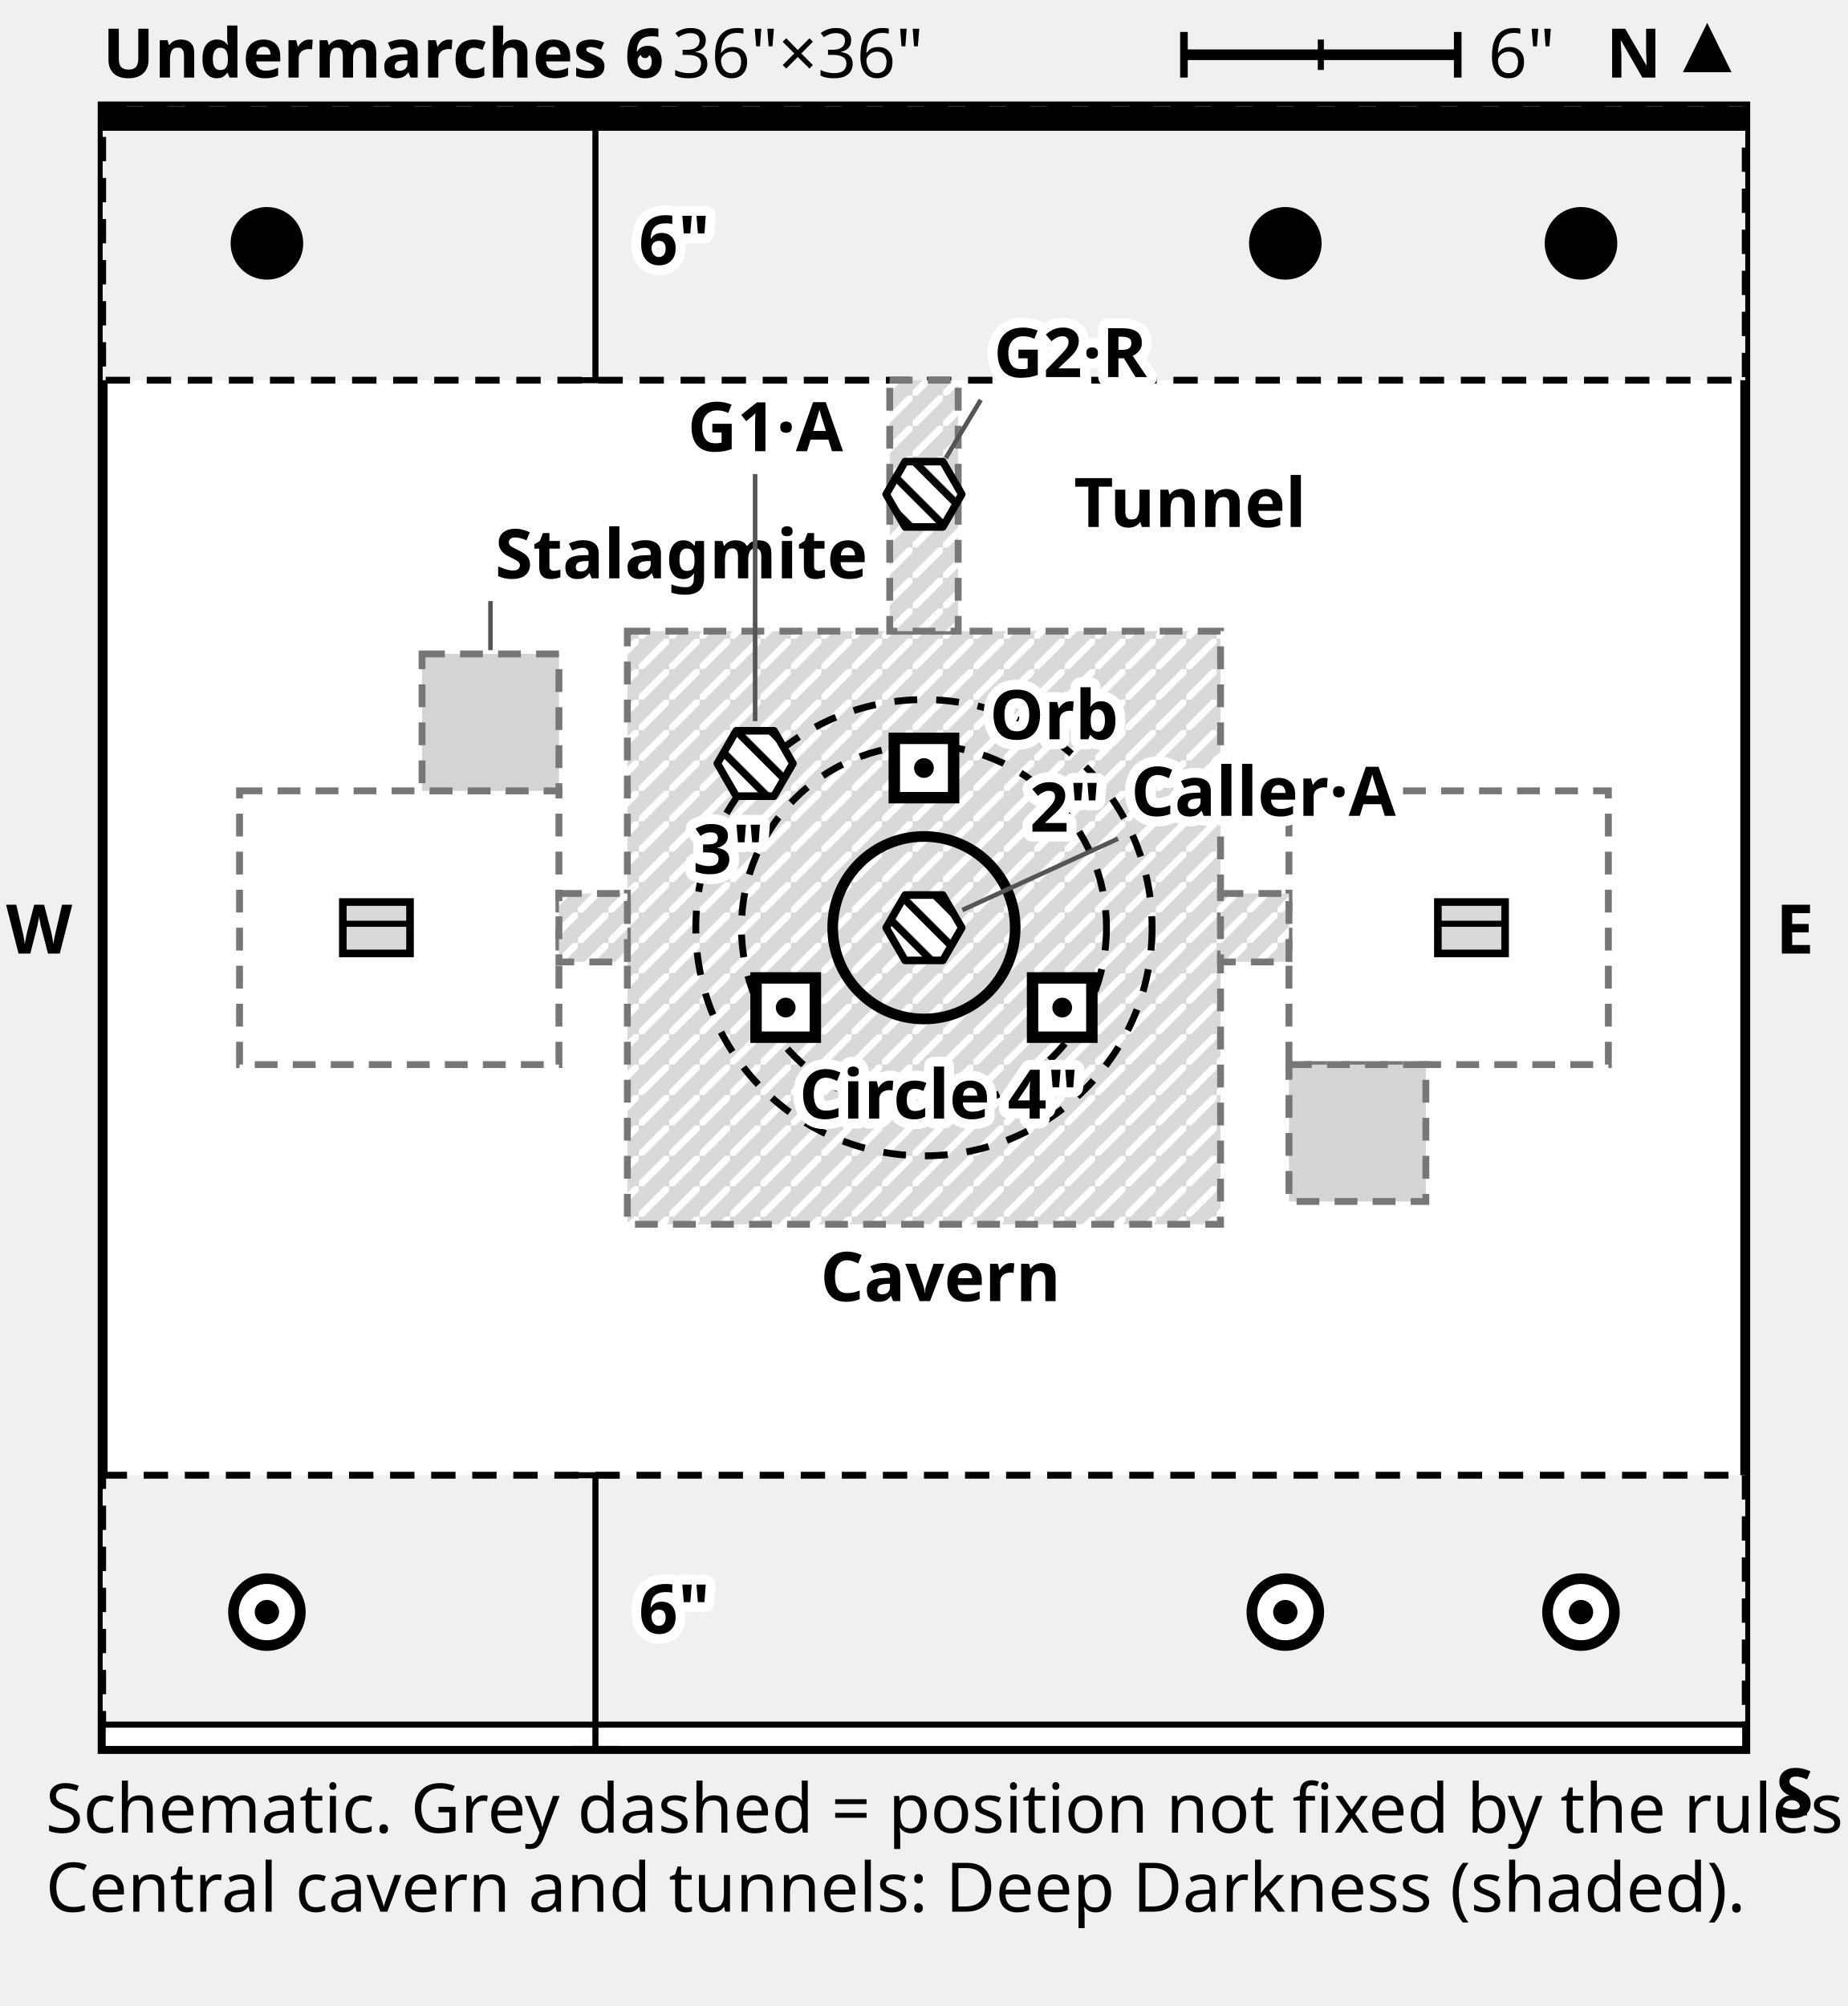
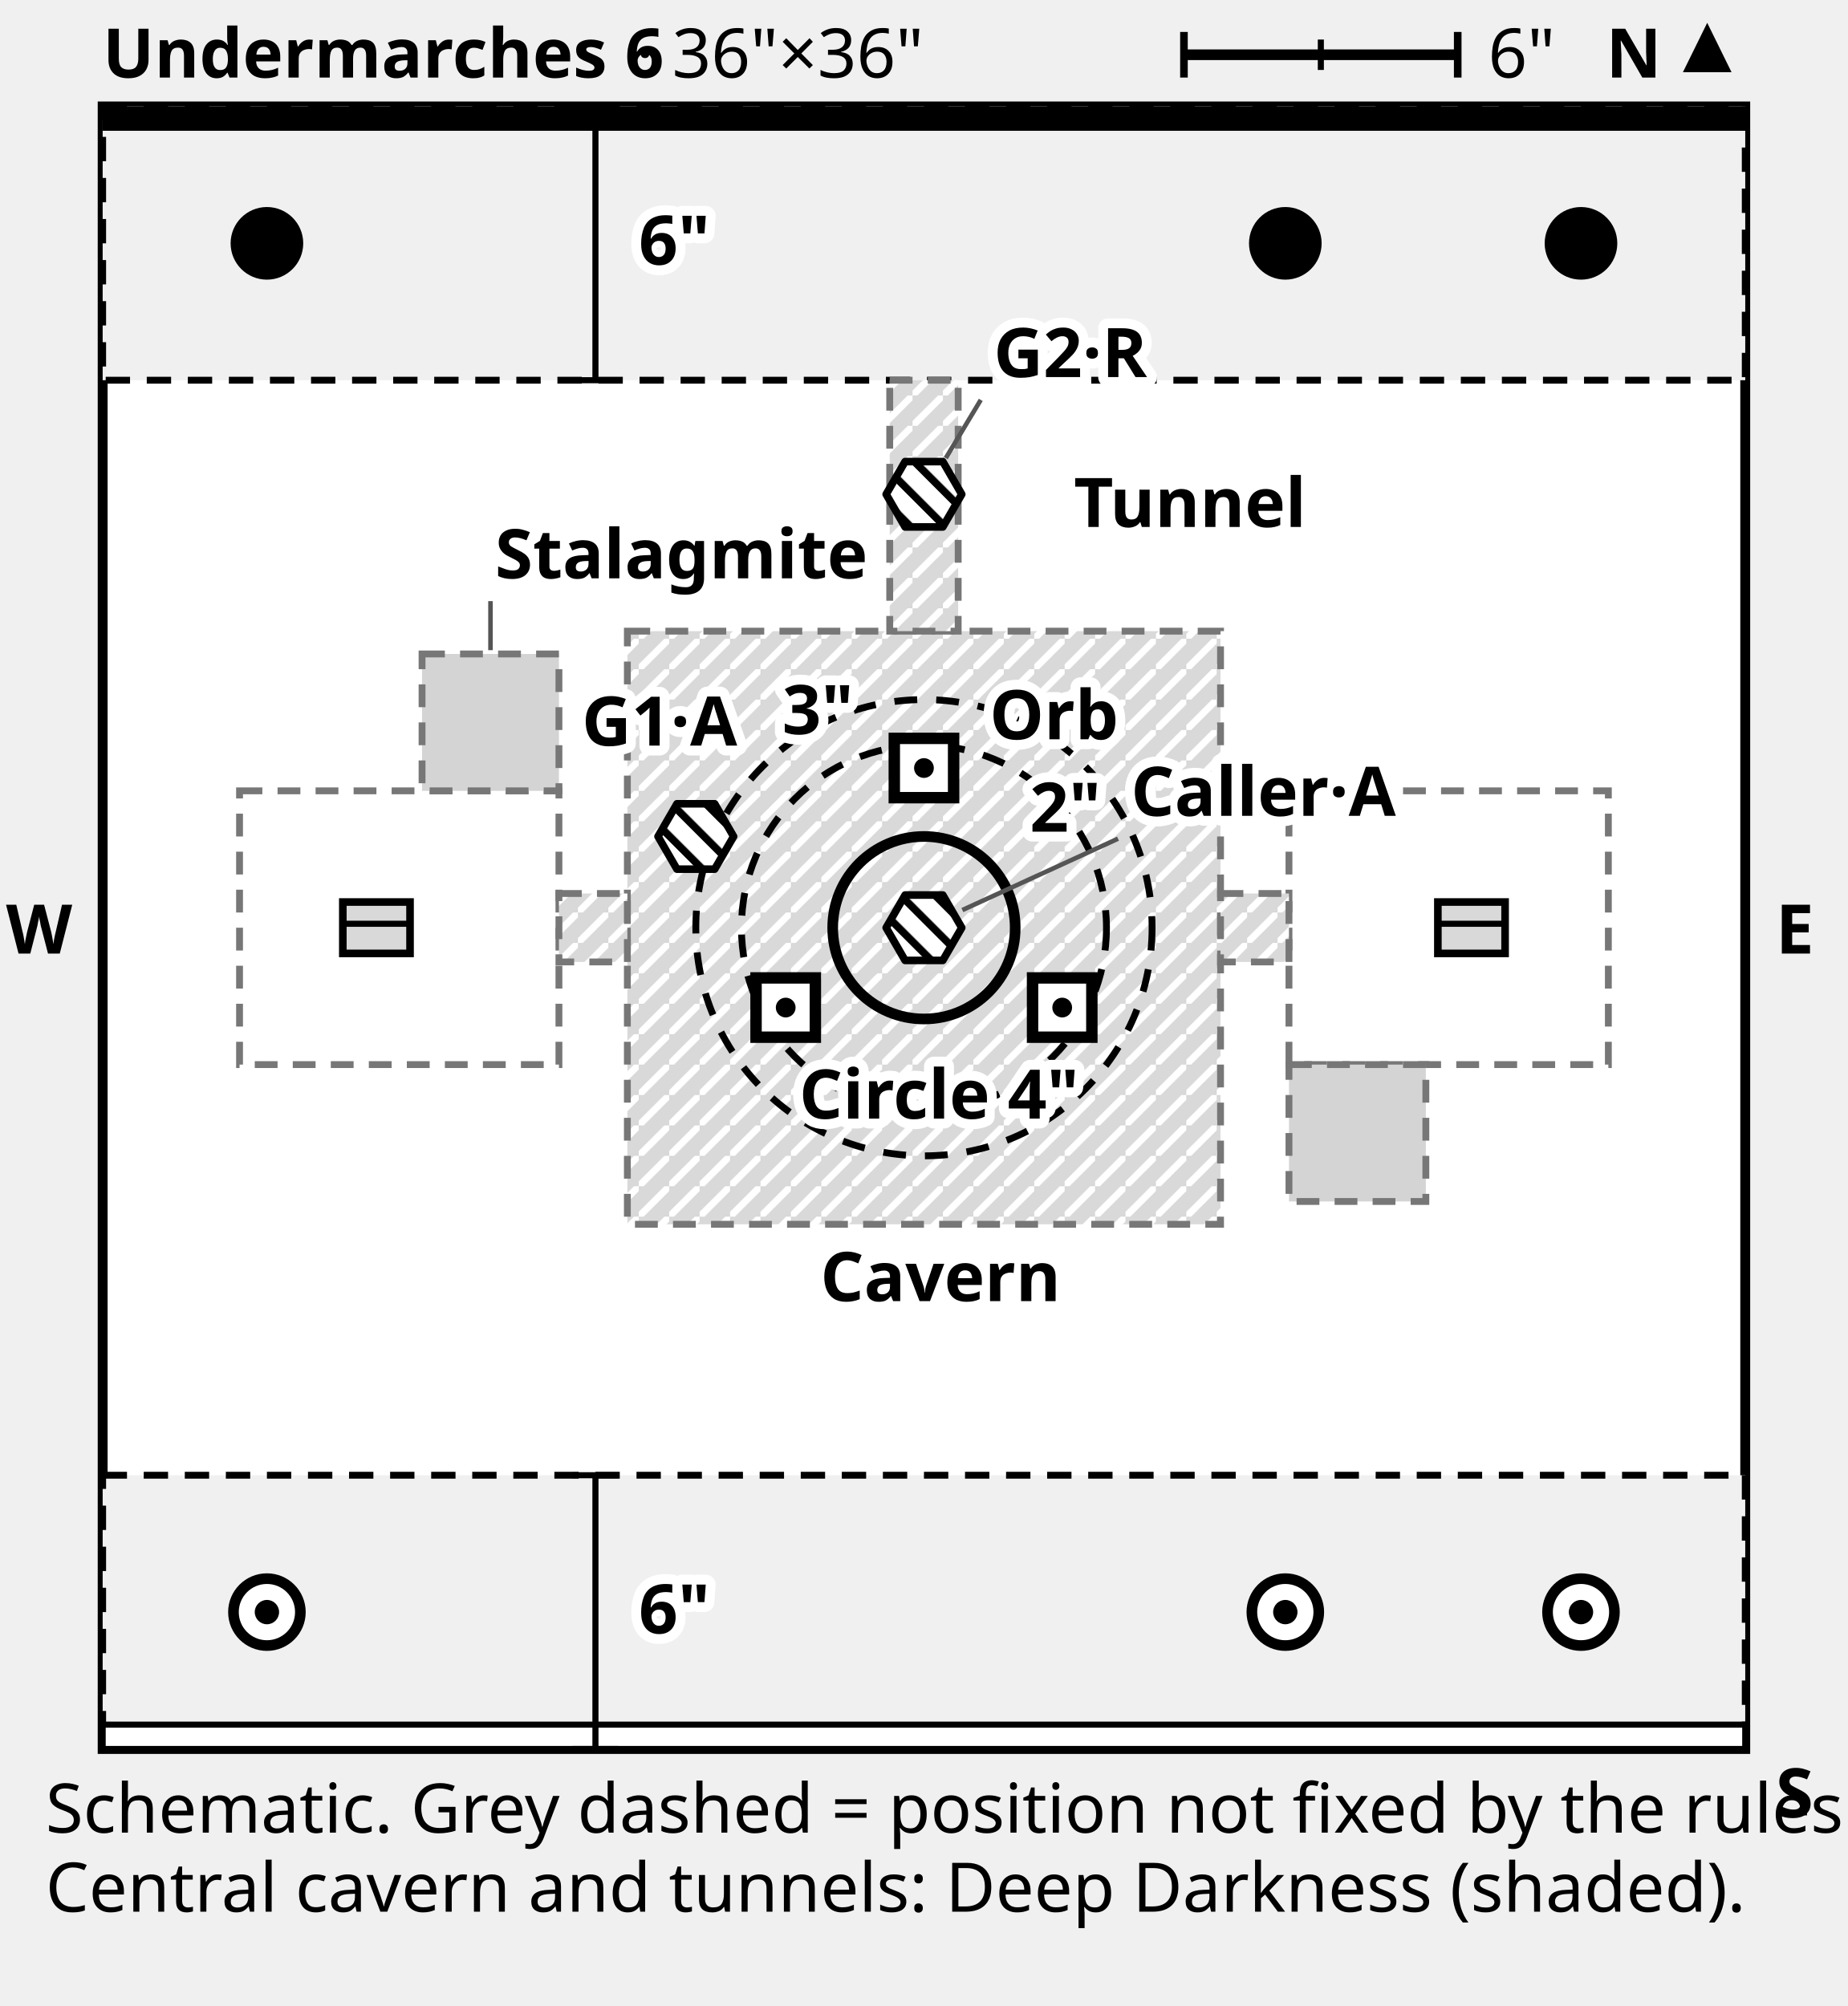
<svg xmlns="http://www.w3.org/2000/svg" width="243pt" height="263.8pt" viewBox="0 0 243 263.8">
  <defs>
    <pattern id="p-cover" width="5" height="5" patternUnits="userSpaceOnUse" patternTransform="rotate(45)">
      <rect width="5" height="5" fill="#fff" />
      <path d="M0 0.5H5M0.5 0V5" stroke="#444" stroke-width="0.7" fill="none" />
    </pattern>
    <pattern id="p-diff" width="4" height="4" patternUnits="userSpaceOnUse">
      <rect width="4" height="4" fill="#fff" />
      <circle cx="1" cy="1" r="0.75" fill="#222" />
      <circle cx="3" cy="3" r="0.75" fill="#222" />
    </pattern>
    <pattern id="p-imp" width="2.4" height="2.4" patternUnits="userSpaceOnUse" patternTransform="rotate(45)">
      <rect width="2.4" height="2.4" fill="#fff" />
      <path d="M0.4 0V2.4" stroke="#000" stroke-width="0.95" fill="none" />
    </pattern>
    <pattern id="p-mon" width="3.2" height="3.2" patternUnits="userSpaceOnUse" patternTransform="rotate(-45)">
      <rect width="3.2" height="3.2" fill="#fff" />
      <path d="M0.5 0V3.2" stroke="#000" stroke-width="1" fill="none" />
    </pattern>
    <pattern id="p-aoe" width="4" height="4" patternUnits="userSpaceOnUse" patternTransform="rotate(-45)">
      <rect width="4" height="4" fill="#fff" />
      <path d="M0.5 0V4" stroke="#777" stroke-width="1.4" fill="none" />
    </pattern>
  </defs>
  <defs>
    <pattern id="p-cover-l" width="5" height="5" patternUnits="userSpaceOnUse" patternTransform="rotate(45)">
      <rect width="5" height="5" fill="#fff" />
      <path d="M0 0.5H5M0.5 0V5" stroke="#aaa" stroke-width="0.6" fill="none" />
    </pattern>
    <pattern id="p-diff-l" width="4" height="4" patternUnits="userSpaceOnUse">
      <rect width="4" height="4" fill="#fff" />
      <circle cx="1" cy="1" r="0.7" fill="#999" />
      <circle cx="3" cy="3" r="0.7" fill="#999" />
    </pattern>
    <pattern id="p-imp-l" width="2.6" height="2.6" patternUnits="userSpaceOnUse" patternTransform="rotate(45)">
      <rect width="2.6" height="2.6" fill="#fff" />
      <path d="M0.4 0V2.6" stroke="#aaa" stroke-width="0.8" fill="none" />
    </pattern>
    <pattern id="p-mon-l" width="3.2" height="3.2" patternUnits="userSpaceOnUse" patternTransform="rotate(-45)">
      <rect width="3.2" height="3.2" fill="#fff" />
      <path d="M0.5 0V3.2" stroke="#999" stroke-width="0.9" fill="none" />
    </pattern>
    <pattern id="p-water" width="6" height="4" patternUnits="userSpaceOnUse">
      <rect width="6" height="4" fill="#fff" />
      <path d="M0 2.2Q1.5 0.4 3 2.2T6 2.2" stroke="#333" stroke-width="0.8" fill="none" />
    </pattern>
    <pattern id="p-water-l" width="6" height="4" patternUnits="userSpaceOnUse">
      <rect width="6" height="4" fill="#fff" />
      <path d="M0 2.2Q1.5 0.4 3 2.2T6 2.2" stroke="#aaa" stroke-width="0.8" fill="none" />
    </pattern>
    <pattern id="p-slip" width="6" height="6" patternUnits="userSpaceOnUse" patternTransform="rotate(-30)">
      <rect width="6" height="6" fill="#fff" />
      <path d="M0.5 1.5H3.5M3.5 4.5H5.5" stroke="#333" stroke-width="0.9" fill="none" />
    </pattern>
    <pattern id="p-slip-l" width="6" height="6" patternUnits="userSpaceOnUse" patternTransform="rotate(-30)">
      <rect width="6" height="6" fill="#fff" />
      <path d="M0.5 1.5H3.5M3.5 4.5H5.5" stroke="#aaa" stroke-width="0.9" fill="none" />
    </pattern>
    <pattern id="p-dark" width="4" height="4" patternUnits="userSpaceOnUse">
      <rect width="4" height="4" fill="#d9d9d9" />
      <path d="M0 4L4 0" stroke="#fff" stroke-width="0.9" fill="none" />
    </pattern>
    <pattern id="p-diffo" width="4" height="4" patternUnits="userSpaceOnUse">
      <circle cx="1" cy="1" r="0.8" fill="#222" />
      <circle cx="3" cy="3" r="0.8" fill="#222" />
    </pattern>
    <pattern id="p-diffo-l" width="4" height="4" patternUnits="userSpaceOnUse">
      <circle cx="1" cy="1" r="0.8" fill="#999" />
      <circle cx="3" cy="3" r="0.8" fill="#999" />
    </pattern>
    <pattern id="p-chasm" width="6" height="6" patternUnits="userSpaceOnUse">
      <rect width="6" height="6" fill="#d4d4d4" />
      <path d="M1.5 0V6M4.5 0V6" stroke="#333" stroke-width="1.1" stroke-dasharray="2.6 1.6" fill="none" />
    </pattern>
    <pattern id="p-chasm-l" width="6" height="6" patternUnits="userSpaceOnUse">
      <rect width="6" height="6" fill="#efefef" />
      <path d="M1.5 0V6M4.5 0V6" stroke="#aaa" stroke-width="1.1" stroke-dasharray="2.6 1.6" fill="none" />
    </pattern>
    <clipPath id="bclip">
      <rect x="13.5" y="14" width="216" height="216" />
    </clipPath>
  </defs>
  <rect x="13.5" y="14" width="216" height="216" fill="#fff" stroke="#000" stroke-width="1.3" />
  <g data-glyph="zone-A">
    <rect x="13.5" y="14" width="216" height="36" fill="#f0f0f0" stroke="#000" stroke-width="0.9" stroke-dasharray="3.2 2.2" />
    <rect x="13.5" y="14" width="216" height="3.2" fill="#000" />
  </g>
  <g data-glyph="dim">
    <line x1="78.3" y1="14" x2="78.3" y2="50" stroke="#000" stroke-width="0.8" stroke-linecap="butt" />
    <line x1="81.3" y1="14" x2="75.3" y2="14" stroke="#000" stroke-width="0.8" stroke-linecap="butt" />
    <line x1="81.3" y1="50" x2="75.3" y2="50" stroke="#000" stroke-width="0.8" stroke-linecap="butt" />
  </g>
  <g data-glyph="zone-B">
    <rect x="13.5" y="194" width="216" height="36" fill="#f0f0f0" stroke="#000" stroke-width="0.9" stroke-dasharray="3.2 2.2" />
    <rect x="13.5" y="226.8" width="216" height="3.2" fill="#fff" stroke="#000" stroke-width="0.8" />
  </g>
  <g data-glyph="dim">
    <line x1="78.3" y1="194" x2="78.3" y2="230" stroke="#000" stroke-width="0.8" stroke-linecap="butt" />
    <line x1="81.3" y1="194" x2="75.3" y2="194" stroke="#000" stroke-width="0.8" stroke-linecap="butt" />
    <line x1="81.3" y1="230" x2="75.3" y2="230" stroke="#000" stroke-width="0.8" stroke-linecap="butt" />
  </g>
  <g data-glyph="ter-shade" data-state="illus">
    <rect x="82.5" y="83" width="78" height="78" fill="url(#p-dark)" stroke="#777" stroke-width="0.9" stroke-dasharray="3 2" />
  </g>
  <g data-glyph="ter-open" data-state="illus">
    <rect x="31.5" y="104" width="42" height="36" fill="none" stroke="#777" stroke-width="0.9" stroke-dasharray="3 2" />
  </g>
  <g data-glyph="ter-open" data-state="illus">
    <rect x="169.5" y="104" width="42" height="36" fill="none" stroke="#777" stroke-width="0.9" stroke-dasharray="3 2" />
  </g>
  <g data-glyph="ter-shade" data-state="illus">
    <rect x="73.5" y="117.5" width="9" height="9" fill="url(#p-dark)" stroke="#777" stroke-width="0.9" stroke-dasharray="3 2" />
  </g>
  <g data-glyph="ter-shade" data-state="illus">
    <rect x="160.5" y="117.5" width="9" height="9" fill="url(#p-dark)" stroke="#777" stroke-width="0.9" stroke-dasharray="3 2" />
  </g>
  <g data-glyph="ter-shade" data-state="illus">
    <rect x="117" y="50" width="9" height="33" fill="url(#p-dark)" stroke="#777" stroke-width="0.9" stroke-dasharray="3 2" />
  </g>
  <g data-glyph="ter-open">
    <circle cx="121.5" cy="122" r="12" fill="none" stroke="#000" stroke-width="1.4" />
  </g>
  <g data-glyph="ter-obstacle" data-state="illus">
    <rect x="55.5" y="86" width="18" height="18" fill="#d4d4d4" stroke="#777" stroke-width="0.9" stroke-dasharray="3 2" />
  </g>
  <g data-glyph="ter-obstacle" data-state="illus">
    <rect x="169.5" y="140" width="18" height="18" fill="#d4d4d4" stroke="#777" stroke-width="0.9" stroke-dasharray="3 2" />
  </g>
  <g data-glyph="ring">
    <g clip-path="url(#bclip)">
      <circle cx="121.5" cy="122" r="24" fill="none" stroke="#000" stroke-width="0.9" stroke-dasharray="3 2.5" />
    </g>
  </g>
  <g data-glyph="ring">
    <g clip-path="url(#bclip)">
      <circle cx="121.5" cy="122" r="30" fill="none" stroke="#000" stroke-width="0.9" stroke-dasharray="3 2.5" />
    </g>
  </g>
  <g data-glyph="mk">
    <rect x="117.6" y="97.1" width="7.8" height="7.8" fill="#fff" stroke="#000" stroke-width="1.5" />
    <circle cx="121.5" cy="101" r="1.3" fill="#000" />
  </g>
  <g data-glyph="mk">
    <rect x="135.78" y="128.6" width="7.8" height="7.8" fill="#fff" stroke="#000" stroke-width="1.5" />
    <circle cx="139.68" cy="132.5" r="1.3" fill="#000" />
  </g>
  <g data-glyph="mk">
    <rect x="99.42" y="128.6" width="7.8" height="7.8" fill="#fff" stroke="#000" stroke-width="1.5" />
    <circle cx="103.32" cy="132.5" r="1.3" fill="#000" />
  </g>
  <g data-glyph="chest">
    <rect x="45.08" y="118.62" width="8.84" height="6.76" fill="#d9d9d9" stroke="#000" stroke-width="1" />
    <line x1="45.08" y1="121.48" x2="53.92" y2="121.48" stroke="#000" stroke-width="0.8" stroke-linecap="butt" />
  </g>
  <g data-glyph="chest">
    <rect x="189.08" y="118.62" width="8.84" height="6.76" fill="#d9d9d9" stroke="#000" stroke-width="1" />
    <line x1="189.08" y1="121.48" x2="197.92" y2="121.48" stroke="#000" stroke-width="0.8" stroke-linecap="butt" />
  </g>
  <g data-glyph="mon">
    <polygon points="126.47,122 123.98,126.3 119.02,126.3 116.53,122 119.02,117.7 123.98,117.7" fill="url(#p-mon)" stroke="#000" stroke-width="1" stroke-linejoin="round" />
  </g>
  <g data-glyph="mon">
-     <polygon points="104.27,100.4 101.78,104.7 96.82,104.7 94.33,100.4 96.82,96.1 101.78,96.1" fill="url(#p-mon)" stroke="#000" stroke-width="1" stroke-linejoin="round" />
+     <polygon points="96.47,110 93.98,114.3 89.02,114.3 86.53,110 89.02,105.7 93.98,105.7" fill="url(#p-mon)" stroke="#000" stroke-width="1" stroke-linejoin="round" />
  </g>
  <g data-glyph="mon">
    <polygon points="126.47,65 123.98,69.3 119.02,69.3 116.53,65 119.02,60.7 123.98,60.7" fill="url(#p-mon)" stroke="#000" stroke-width="1" stroke-linejoin="round" />
  </g>
  <g data-glyph="hero-A">
    <circle cx="35.1" cy="32" r="4.4" fill="#000" stroke="#000" stroke-width="0.75" />
  </g>
  <g data-glyph="hero-A">
    <circle cx="169.02" cy="32" r="4.4" fill="#000" stroke="#000" stroke-width="0.75" />
  </g>
  <g data-glyph="hero-A">
    <circle cx="207.9" cy="32" r="4.4" fill="#000" stroke="#000" stroke-width="0.75" />
  </g>
  <g data-glyph="hero-B">
    <circle cx="35.1" cy="212" r="4.4" fill="#fff" stroke="#000" stroke-width="1.4" />
    <circle cx="35.1" cy="212" r="1.6" fill="#000" />
  </g>
  <g data-glyph="hero-B">
    <circle cx="169.02" cy="212" r="4.4" fill="#fff" stroke="#000" stroke-width="1.4" />
    <circle cx="169.02" cy="212" r="1.6" fill="#000" />
  </g>
  <g data-glyph="hero-B">
    <circle cx="207.9" cy="212" r="4.4" fill="#fff" stroke="#000" stroke-width="1.4" />
    <circle cx="207.9" cy="212" r="1.6" fill="#000" />
  </g>
  <text x="135.41" y="109.37" font-family="'Source Sans 3'" font-size="9" font-weight="600" fill="#000" stroke="#fff" stroke-width="2.6" stroke-linejoin="round" paint-order="stroke">2"</text>
-   <text x="91.13" y="114.88" font-family="'Source Sans 3'" font-size="9" font-weight="600" fill="#000" stroke="#fff" stroke-width="2.6" stroke-linejoin="round" paint-order="stroke">3"</text>
+   <text x="102.86" y="96.54" font-family="'Source Sans 3'" font-size="9" font-weight="600" fill="#000" stroke="#fff" stroke-width="2.6" stroke-linejoin="round" paint-order="stroke">3"</text>
  <text x="84" y="34.8" font-family="'Source Sans 3'" font-size="9" font-weight="600" fill="#000" stroke="#fff" stroke-width="2.6" stroke-linejoin="round" paint-order="stroke">6"</text>
  <text x="84" y="214.8" font-family="'Source Sans 3'" font-size="9" font-weight="600" fill="#000" stroke="#fff" stroke-width="2.6" stroke-linejoin="round" paint-order="stroke">6"</text>
  <text x="107.88" y="171.1" font-family="'Source Sans 3'" font-size="9" font-weight="600" fill="#000" stroke="#fff" stroke-width="2.6" stroke-linejoin="round" paint-order="stroke">Cavern</text>
  <text x="141.2" y="69.3" font-family="'Source Sans 3'" font-size="9" font-weight="600" fill="#000" stroke="#fff" stroke-width="2.6" stroke-linejoin="round" paint-order="stroke">Tunnel</text>
  <text x="105.09" y="147.1" font-family="'Source Sans 3'" font-size="9" font-weight="600" fill="#000" stroke="#fff" stroke-width="2.6" stroke-linejoin="round" paint-order="stroke">Circle 4"</text>
  <g data-glyph="leader">
    <line x1="64.5" y1="85.5" x2="64.5" y2="79.05" stroke="#555" stroke-width="0.6" stroke-linecap="butt" />
  </g>
  <text x="65.1" y="76.05" font-family="'Source Sans 3'" font-size="9" font-weight="600" fill="#000" stroke="#fff" stroke-width="2.6" stroke-linejoin="round" paint-order="stroke">Stalagmite</text>
  <text x="130.13" y="97.22" font-family="'Source Sans 3'" font-size="9" font-weight="600" fill="#000" stroke="#fff" stroke-width="2.6" stroke-linejoin="round" paint-order="stroke">Orb</text>
  <g data-glyph="leader">
    <line x1="126.55" y1="119.68" x2="147.02" y2="110.29" stroke="#555" stroke-width="0.6" stroke-linecap="butt" />
  </g>
  <text x="148.72" y="107.29" font-family="'Source Sans 3'" font-size="9" font-weight="600" fill="#000" stroke="#fff" stroke-width="2.6" stroke-linejoin="round" paint-order="stroke">Caller·A</text>
-   <g data-glyph="leader">
-     <line x1="99.3" y1="94.84" x2="99.3" y2="62.34" stroke="#555" stroke-width="0.6" stroke-linecap="butt" />
-   </g>
-   <text x="90.42" y="59.34" font-family="'Source Sans 3'" font-size="9" font-weight="600" fill="#000" stroke="#fff" stroke-width="2.6" stroke-linejoin="round" paint-order="stroke">G1·A</text>
+   <text x="76.51" y="98.05" font-family="'Source Sans 3'" font-size="9" font-weight="600" fill="#000" stroke="#fff" stroke-width="2.6" stroke-linejoin="round" paint-order="stroke">G1·A</text>
  <g data-glyph="leader">
    <line x1="124.37" y1="60.24" x2="128.97" y2="52.59" stroke="#555" stroke-width="0.6" stroke-linecap="butt" />
  </g>
  <text x="130.67" y="49.59" font-family="'Source Sans 3'" font-size="9" font-weight="600" fill="#000" stroke="#fff" stroke-width="2.6" stroke-linejoin="round" paint-order="stroke">G2·R</text>
  <text x="13.5" y="10.2" font-weight="700" font-family="'Source Sans 3'" font-size="9" fill="#000">Undermarches 6</text>
  <text x="83.62" y="10.2" font-weight="400" font-family="'Source Sans 3'" font-size="9" fill="#000">·  36"×36"</text>
  <g data-glyph="compass">
    <polygon points="224.5,3 221.3,9.5 227.7,9.5" fill="#000" />
    <text x="218.5" y="10.2" font-weight="700" font-family="'Source Sans 3'" font-size="9" fill="#000" text-anchor="end">N</text>
  </g>
  <g data-glyph="scale">
    <line x1="155.69" y1="7.2" x2="191.69" y2="7.2" stroke="#000" stroke-width="1.4" stroke-linecap="butt" />
    <line x1="155.69" y1="4.2" x2="155.69" y2="10.2" stroke="#000" stroke-width="1" stroke-linecap="butt" />
    <line x1="191.69" y1="4.2" x2="191.69" y2="10.2" stroke="#000" stroke-width="1" stroke-linecap="butt" />
    <line x1="173.69" y1="5.2" x2="173.69" y2="9.2" stroke="#000" stroke-width="0.8" stroke-linecap="butt" />
    <text x="195.69" y="10.2" font-weight="400" font-family="'Source Sans 3'" font-size="9" fill="#000">6"</text>
  </g>
  <text x="9.5" y="125.4" font-weight="700" font-family="'Source Sans 3'" font-size="9" fill="#000" text-anchor="end">W</text>
  <text x="233.5" y="125.4" font-weight="700" font-family="'Source Sans 3'" font-size="9" fill="#000">E</text>
  <text x="233.5" y="239" font-weight="700" font-family="'Source Sans 3'" font-size="9" fill="#000">S</text>
  <text x="6" y="241" font-weight="400" font-family="'Source Sans 3'" font-size="9" fill="#000">Schematic. Grey dashed = position not fixed by the rules.</text>
  <text x="6" y="251.4" font-weight="400" font-family="'Source Sans 3'" font-size="9" fill="#000">Central cavern and tunnels: Deep Darkness (shaded).</text>
</svg>
